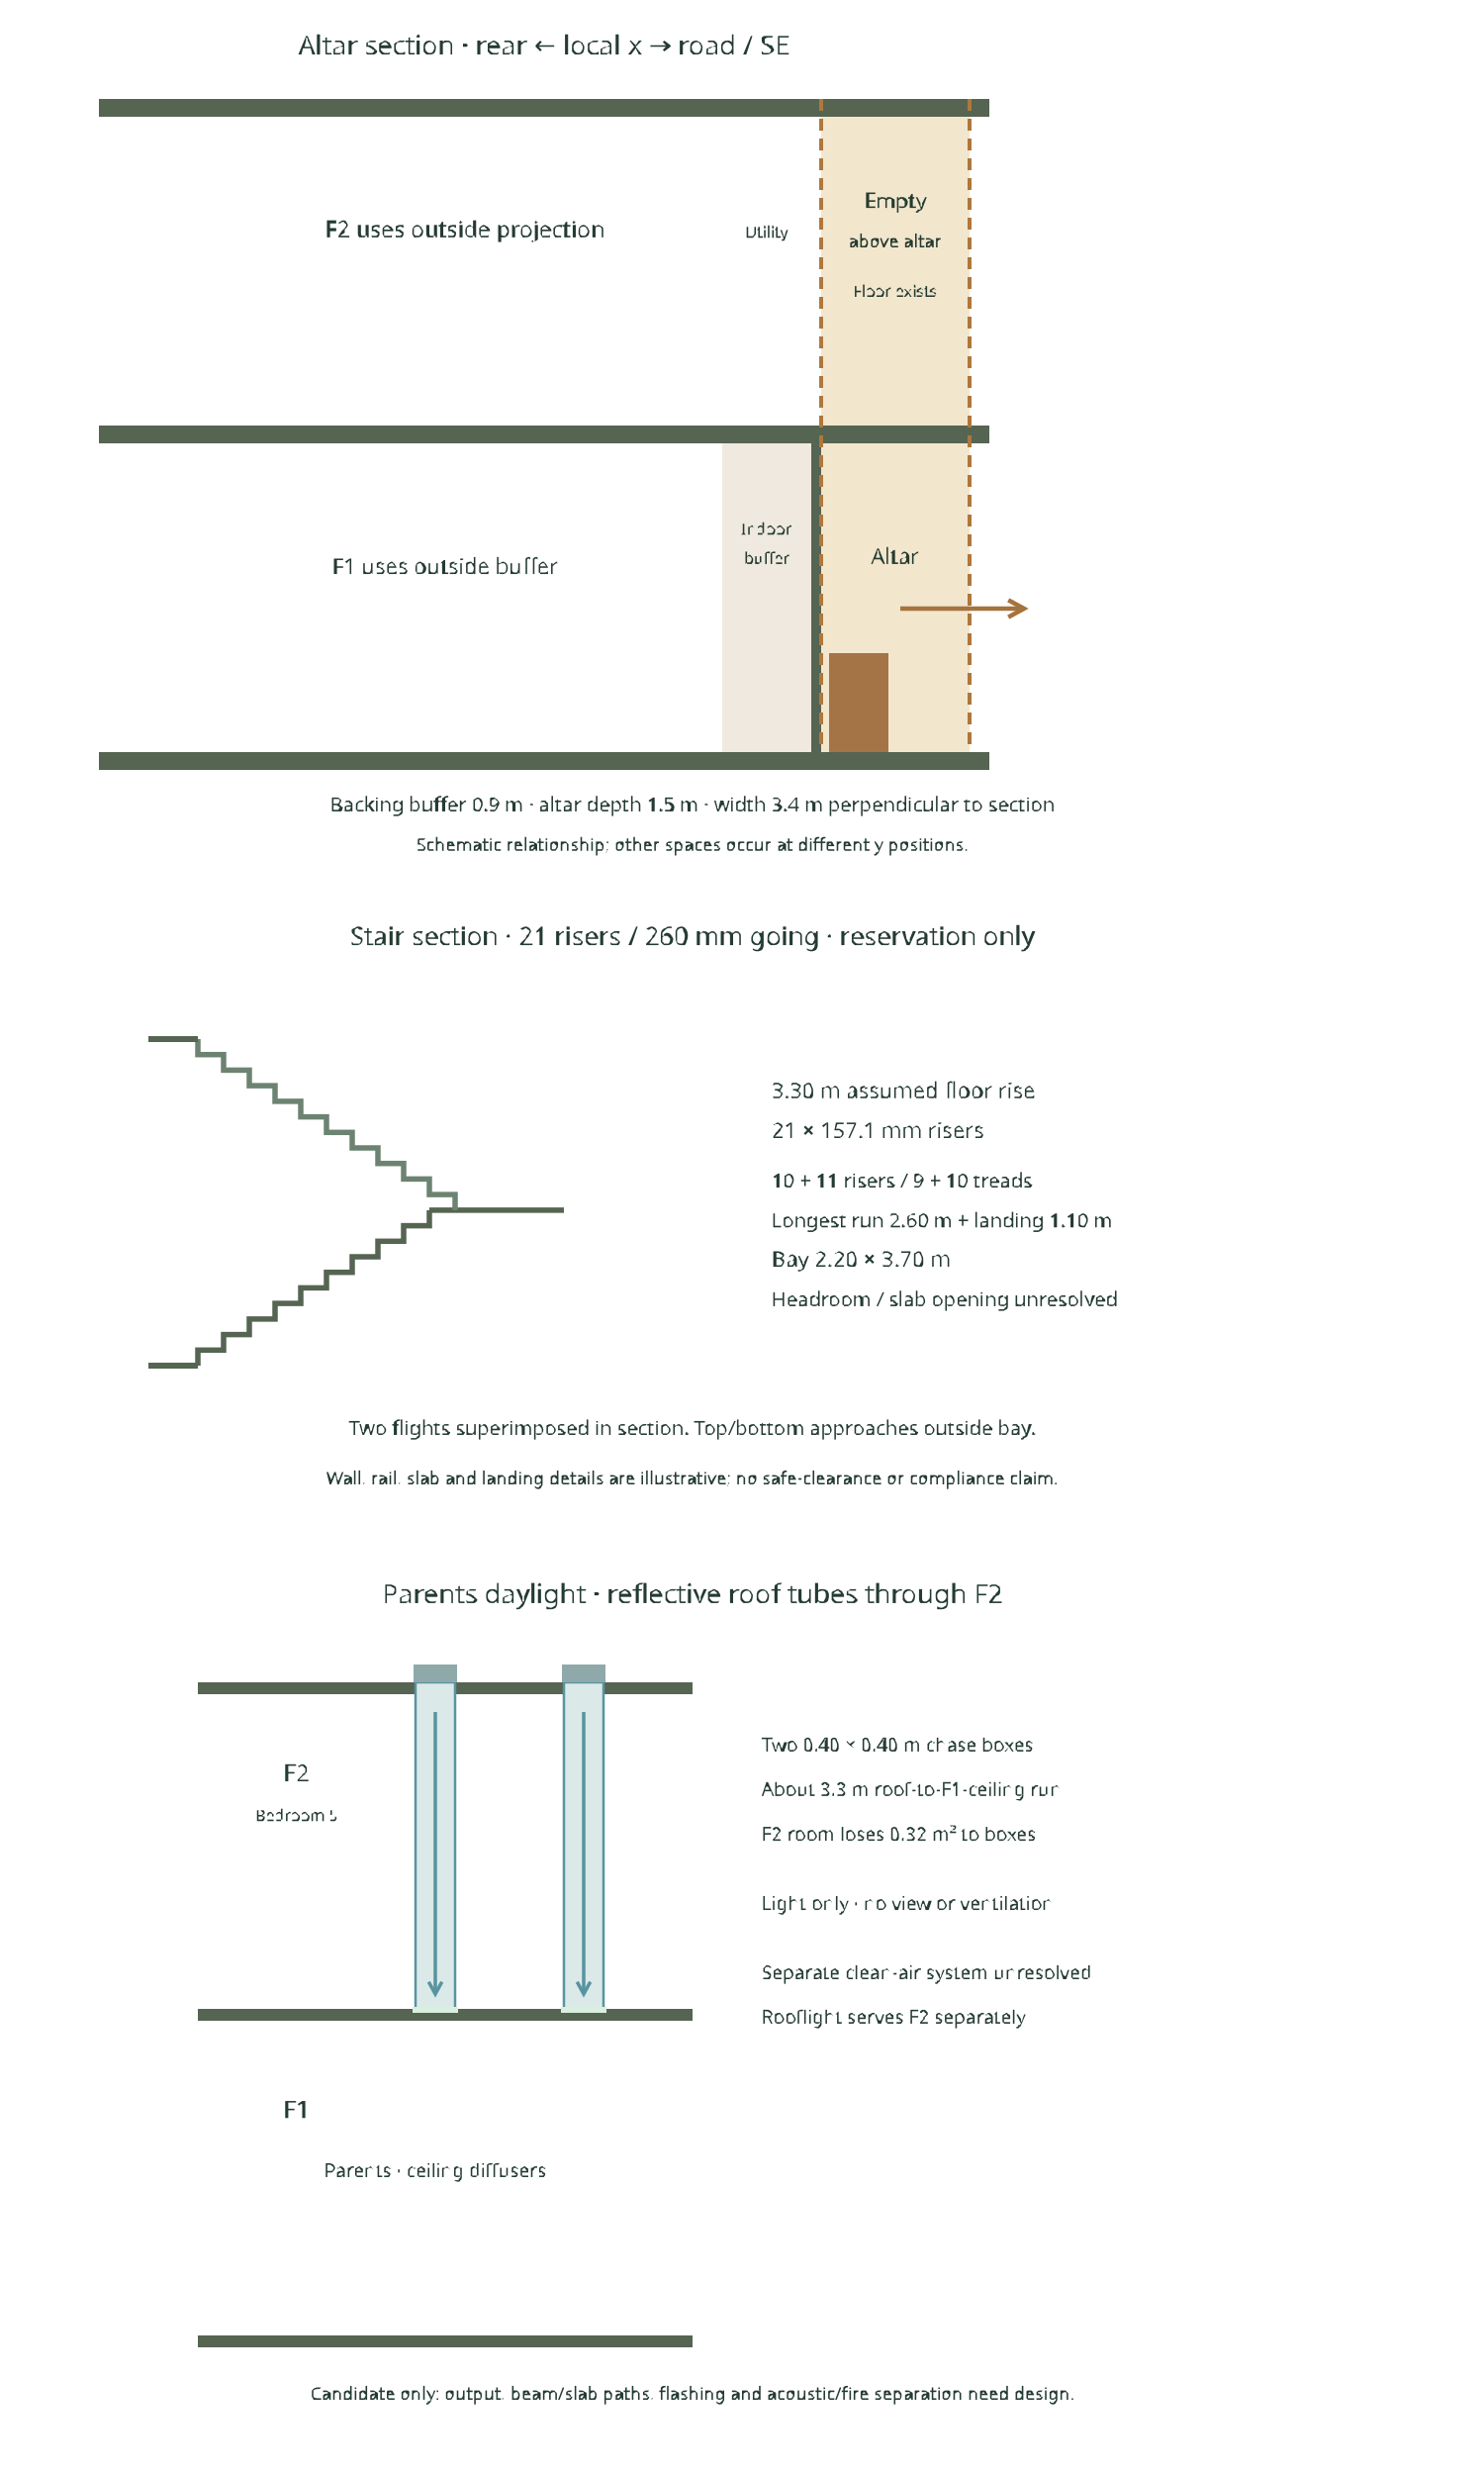
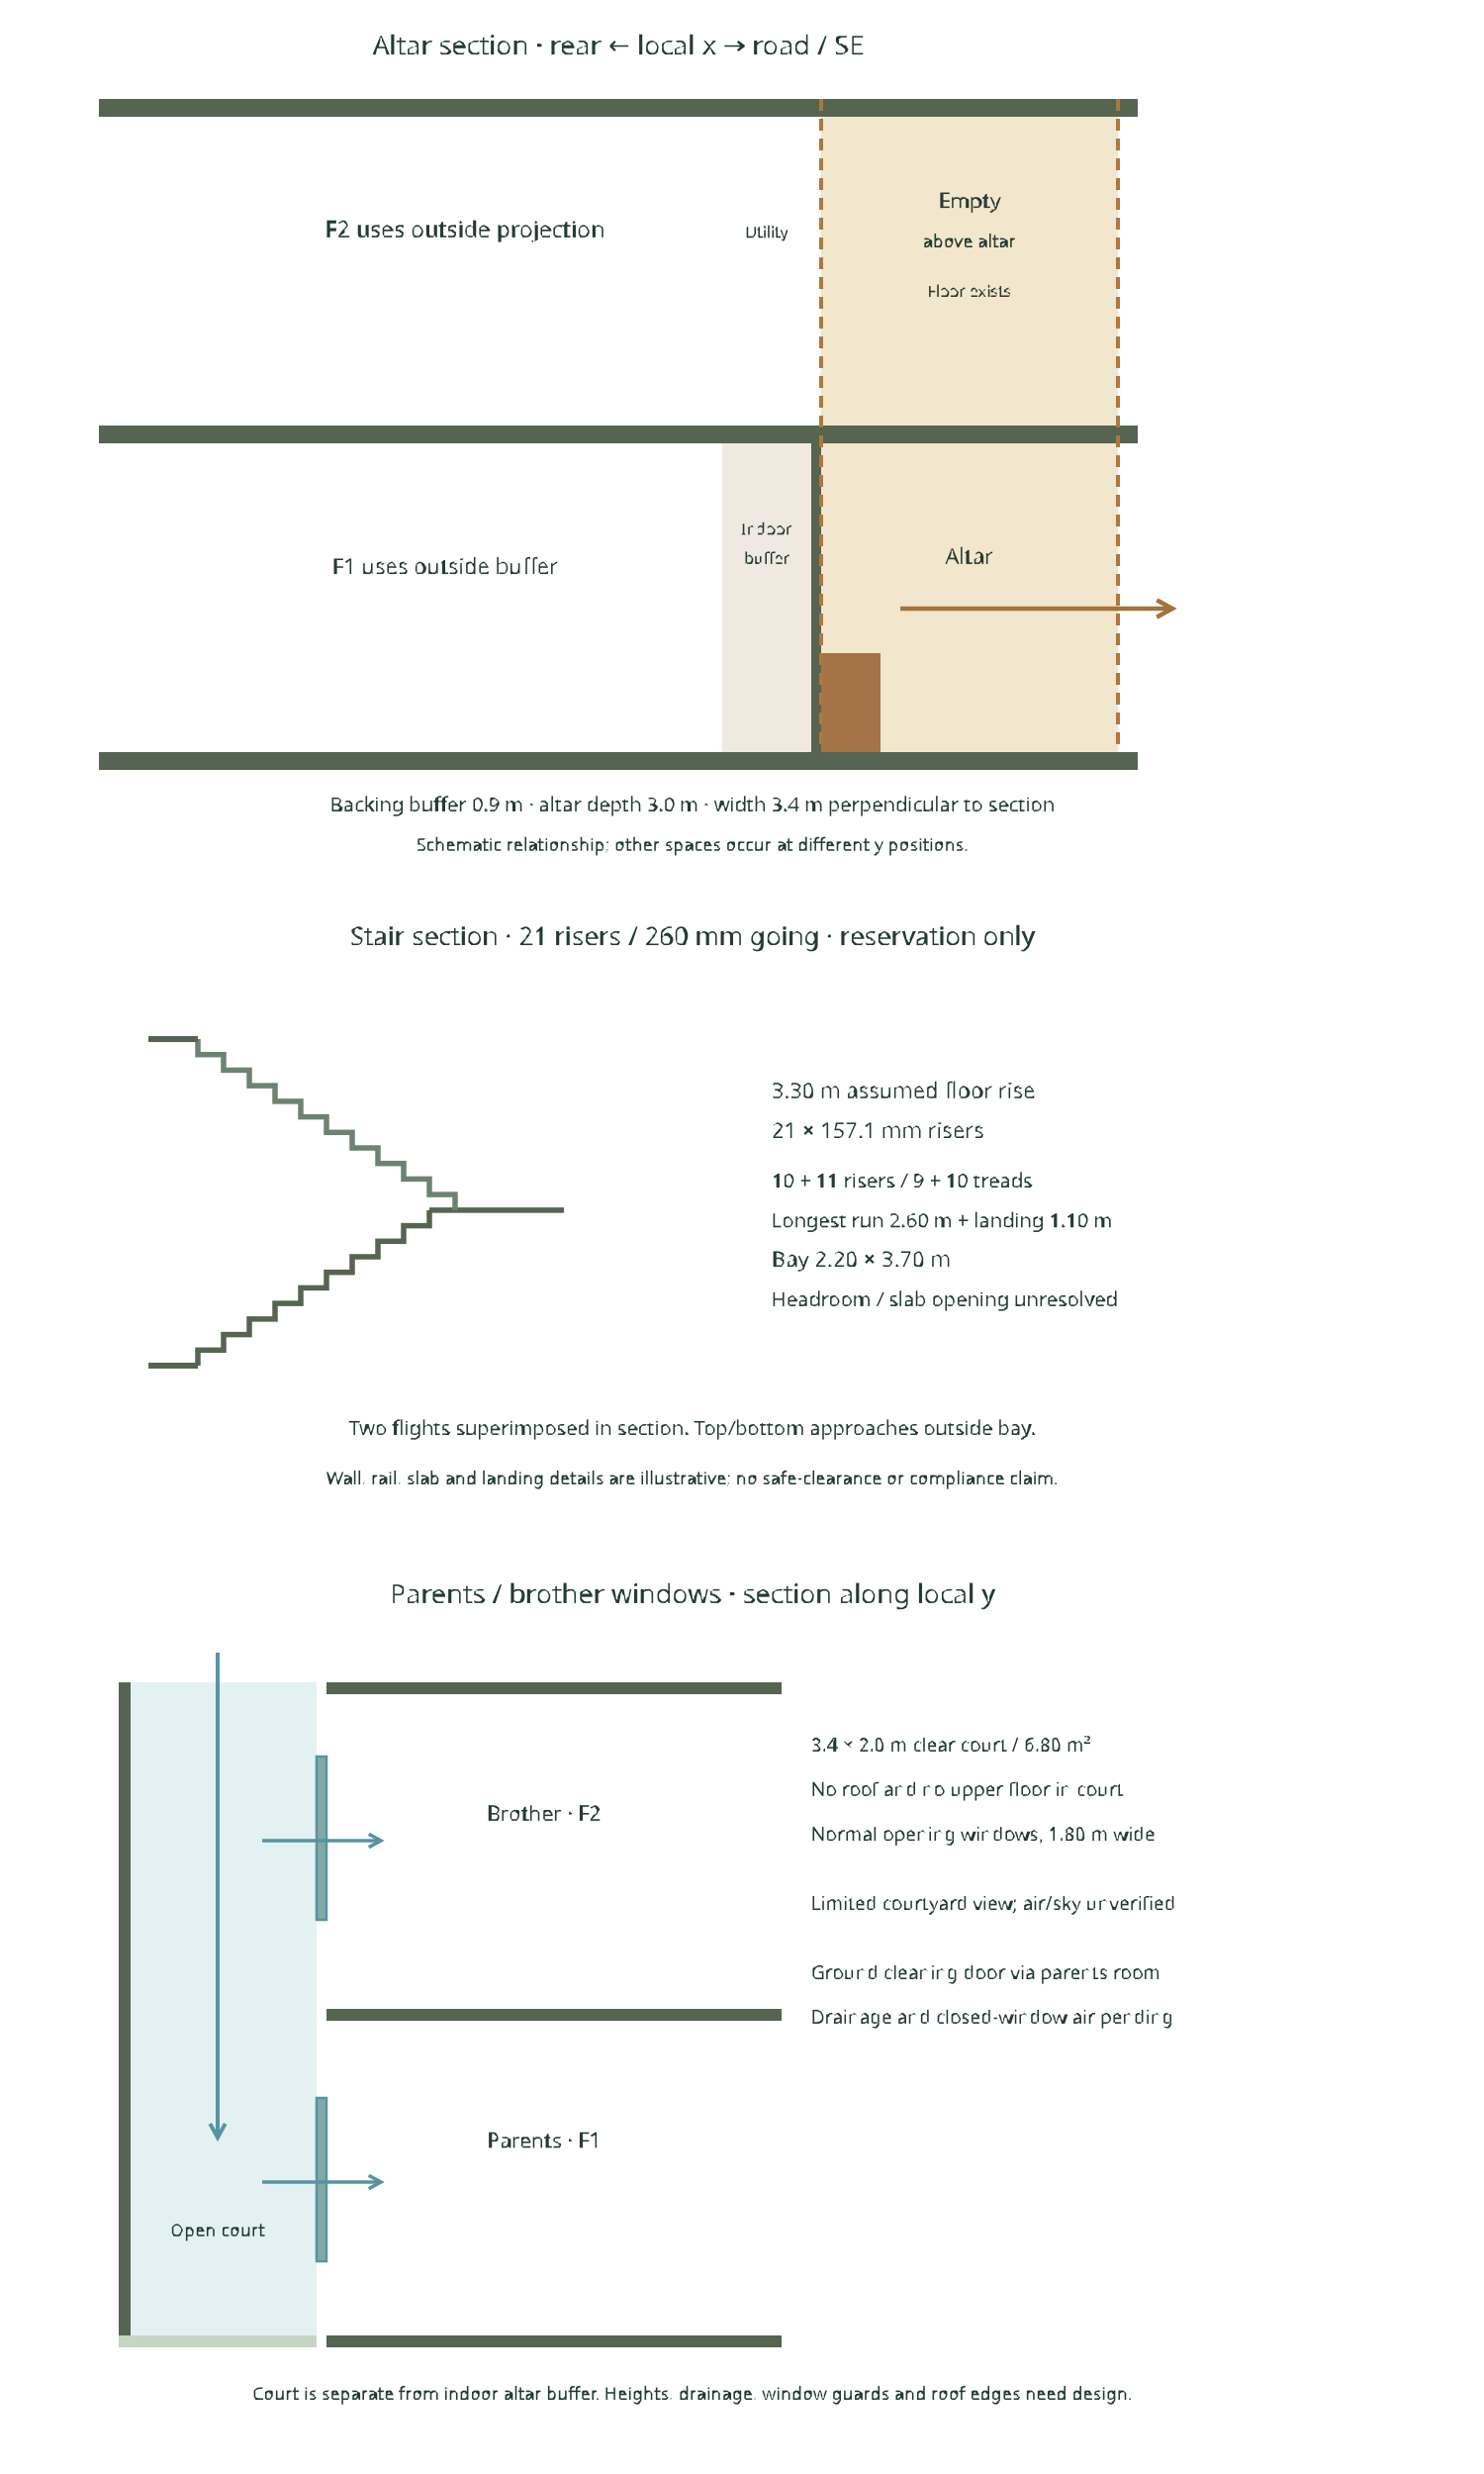
- <svg xmlns="http://www.w3.org/2000/svg" viewBox="-1 -1 15 25" class="drawing" role="img" aria-label="section conceptual drawing" data-revision="C07" data-option="02">
-   <text x="4.5" y="-0.45" font-size="0.27" text-anchor="middle" fill="#243b31" font-family="system-ui,sans-serif">Altar section · rear ← local x → road / SE</text>
-   <rect x="0" y="6.6" width="9" height="0.18" fill="#566452" stroke="none" stroke-width="0.025" />
-   <rect x="0" y="3.3" width="9" height="0.18" fill="#566452" stroke="none" stroke-width="0.025" />
-   <rect x="0" y="0" width="9" height="0.18" fill="#566452" stroke="none" stroke-width="0.025" />
-   <rect x="7.3" y="0.18" width="1.5" height="3.12" fill="#f2e6cd" stroke="none" stroke-width="0.025" />
+ <svg xmlns="http://www.w3.org/2000/svg" viewBox="-1 -1 15 25" class="drawing" role="img" aria-label="section conceptual drawing" data-revision="C09" data-option="02">
+   <text x="5.25" y="-0.45" font-size="0.27" text-anchor="middle" fill="#243b31" font-family="system-ui,sans-serif">Altar section · rear ← local x → road / SE</text>
+   <rect x="0" y="6.6" width="10.5" height="0.18" fill="#566452" stroke="none" stroke-width="0.025" />
+   <rect x="0" y="3.3" width="10.5" height="0.18" fill="#566452" stroke="none" stroke-width="0.025" />
+   <rect x="0" y="0" width="10.5" height="0.18" fill="#566452" stroke="none" stroke-width="0.025" />
+   <rect x="7.3" y="0.18" width="3" height="3.12" fill="#f2e6cd" stroke="none" stroke-width="0.025" />
  <rect x="6.3" y="3.48" width="0.9" height="3.12" fill="#efe9df" stroke="none" stroke-width="0.025" />
-   <rect x="7.3" y="3.48" width="1.5" height="3.12" fill="#f2e6cd" stroke="none" stroke-width="0.025" />
+   <rect x="7.3" y="3.48" width="3" height="3.12" fill="#f2e6cd" stroke="none" stroke-width="0.025" />
  <rect x="7.2" y="3.48" width="0.1" height="3.12" fill="#566452" stroke="none" stroke-width="0.025" />
-   <rect x="7.38" y="5.6" width="0.6" height="1" fill="#a47447" stroke="none" stroke-width="0.025" />
+   <rect x="7.3" y="5.6" width="0.6" height="1" fill="#a47447" stroke="none" stroke-width="0.025" />
  <line x1="7.3" y1="0" x2="7.3" y2="6.6" stroke="#ae783d" stroke-width="0.04" stroke-dasharray=".12 .08" />
-   <line x1="8.8" y1="0" x2="8.8" y2="6.6" stroke="#ae783d" stroke-width="0.04" stroke-dasharray=".12 .08" />
+   <line x1="10.3" y1="0" x2="10.3" y2="6.6" stroke="#ae783d" stroke-width="0.04" stroke-dasharray=".12 .08" />
  <text x="3.7" y="1.4" font-size="0.23" text-anchor="middle" fill="#243b31" font-family="system-ui,sans-serif">F2 uses outside projection</text>
  <text x="6.75" y="1.4" font-size="0.16" text-anchor="middle" fill="#243b31" font-family="system-ui,sans-serif">Utility</text>
-   <text x="8.05" y="1.1" font-size="0.21" text-anchor="middle" fill="#243b31" font-family="system-ui,sans-serif">Empty</text>
-   <text x="8.05" y="1.5" font-size="0.18" text-anchor="middle" fill="#243b31" font-family="system-ui,sans-serif">above altar</text>
-   <text x="8.05" y="2" font-size="0.16" text-anchor="middle" fill="#243b31" font-family="system-ui,sans-serif">Floor exists</text>
+   <text x="8.8" y="1.1" font-size="0.21" text-anchor="middle" fill="#243b31" font-family="system-ui,sans-serif">Empty</text>
+   <text x="8.8" y="1.5" font-size="0.18" text-anchor="middle" fill="#243b31" font-family="system-ui,sans-serif">above altar</text>
+   <text x="8.8" y="2" font-size="0.16" text-anchor="middle" fill="#243b31" font-family="system-ui,sans-serif">Floor exists</text>
  <text x="3.5" y="4.8" font-size="0.22" text-anchor="middle" fill="#243b31" font-family="system-ui,sans-serif">F1 uses outside buffer</text>
  <text x="6.75" y="4.4" font-size="0.16" text-anchor="middle" fill="#243b31" font-family="system-ui,sans-serif">Indoor</text>
  <text x="6.75" y="4.7" font-size="0.16" text-anchor="middle" fill="#243b31" font-family="system-ui,sans-serif">buffer</text>
-   <text x="8.05" y="4.7" font-size="0.22" text-anchor="middle" fill="#243b31" font-family="system-ui,sans-serif">Altar</text>
-   <line x1="8.1" y1="5.15" x2="9.35" y2="5.15" stroke="#a5733d" stroke-width="0.045" />
-   <polyline points="9.192,5.236 9.35,5.15 9.192,5.064" fill="none" stroke="#a5733d" stroke-width="0.045" />
-   <text x="6" y="7.2" font-size="0.2" text-anchor="middle" fill="#243b31" font-family="system-ui,sans-serif">Backing buffer 0.9 m · altar depth 1.5 m · width 3.4 m perpendicular to section</text>
+   <text x="8.8" y="4.7" font-size="0.22" text-anchor="middle" fill="#243b31" font-family="system-ui,sans-serif">Altar</text>
+   <line x1="8.1" y1="5.15" x2="10.85" y2="5.15" stroke="#a5733d" stroke-width="0.045" />
+   <polyline points="10.692,5.236 10.85,5.15 10.692,5.064" fill="none" stroke="#a5733d" stroke-width="0.045" />
+   <text x="6" y="7.2" font-size="0.2" text-anchor="middle" fill="#243b31" font-family="system-ui,sans-serif">Backing buffer 0.9 m · altar depth 3.0 m · width 3.4 m perpendicular to section</text>
  <text x="6" y="7.6" font-size="0.18" text-anchor="middle" fill="#243b31" font-family="system-ui,sans-serif">Schematic relationship; other spaces occur at different y positions.</text>
  <text x="6" y="8.55" font-size="0.26" text-anchor="middle" fill="#243b31" font-family="system-ui,sans-serif">Stair section · 21 risers / 260 mm going · reservation only</text>
  <line x1="0.5" y1="12.8" x2="1" y2="12.8" stroke="#566452" stroke-width="0.06" />
  <polyline points="1,12.8 1,12.643 1.26,12.643 1.26,12.486 1.52,12.486 1.52,12.329 1.78,12.329 1.78,12.171 2.04,12.171 2.04,12.014 2.3,12.014 2.3,11.857 2.56,11.857 2.56,11.7 2.82,11.7 2.82,11.543 3.08,11.543 3.08,11.386 3.34,11.386 3.34,11.229" fill="none" stroke="#566452" stroke-width="0.055" />
  <line x1="3.34" y1="11.229" x2="4.7" y2="11.229" stroke="#566452" stroke-width="0.055" />
  <polyline points="3.6,11.229 3.6,11.071 3.34,11.071 3.34,10.914 3.08,10.914 3.08,10.757 2.82,10.757 2.82,10.6 2.56,10.6 2.56,10.443 2.3,10.443 2.3,10.286 2.04,10.286 2.04,10.129 1.78,10.129 1.78,9.971 1.52,9.971 1.52,9.814 1.26,9.814 1.26,9.657 1,9.657 1,9.5" fill="none" stroke="#6d8372" stroke-width="0.055" />
  <line x1="0.5" y1="9.5" x2="1" y2="9.5" stroke="#566452" stroke-width="0.06" />
  <text x="6.8" y="10.1" font-size="0.22" text-anchor="start" fill="#243b31" font-family="system-ui,sans-serif">3.30 m assumed floor rise</text>
  <text x="6.8" y="10.5" font-size="0.22" text-anchor="start" fill="#243b31" font-family="system-ui,sans-serif">21 × 157.1 mm risers</text>
  <text x="6.8" y="11" font-size="0.2" text-anchor="start" fill="#243b31" font-family="system-ui,sans-serif">10 + 11 risers / 9 + 10 treads</text>
  <text x="6.8" y="11.4" font-size="0.2" text-anchor="start" fill="#243b31" font-family="system-ui,sans-serif">Longest run 2.60 m + landing 1.10 m</text>
  <text x="6.8" y="11.8" font-size="0.22" text-anchor="start" fill="#243b31" font-family="system-ui,sans-serif">Bay 2.20 × 3.70 m</text>
  <text x="6.8" y="12.2" font-size="0.2" text-anchor="start" fill="#243b31" font-family="system-ui,sans-serif">Headroom / slab opening unresolved</text>
  <text x="6" y="13.5" font-size="0.2" text-anchor="middle" fill="#243b31" font-family="system-ui,sans-serif">Two flights superimposed in section. Top/bottom approaches outside bay.</text>
  <text x="6" y="14" font-size="0.18" text-anchor="middle" fill="#243b31" font-family="system-ui,sans-serif">Wall, rail, slab and landing details are illustrative; no safe-clearance or compliance claim.</text>
-   <text x="6" y="15.2" font-size="0.27" text-anchor="middle" fill="#243b31" font-family="system-ui,sans-serif">Parents daylight · reflective roof tubes through F2</text>
-   <rect x="1" y="16" width="5" height="0.12" fill="#566452" stroke="none" stroke-width="0.025" />
-   <rect x="1" y="19.3" width="5" height="0.12" fill="#566452" stroke="none" stroke-width="0.025" />
-   <rect x="1" y="22.6" width="5" height="0.12" fill="#566452" stroke="none" stroke-width="0.025" />
-   <rect x="3.2" y="16" width="0.4" height="3.3" fill="#dbe9e8" stroke="#5794a0" stroke-width="0.025" />
-   <line x1="3.4" y1="16.3" x2="3.4" y2="19.15" stroke="#5794a0" stroke-width="0.035" />
-   <polyline points="3.333,19.027 3.4,19.15 3.467,19.027" fill="none" stroke="#5794a0" stroke-width="0.035" />
-   <rect x="3.18" y="15.82" width="0.44" height="0.18" fill="#8fa9aa" stroke="none" stroke-width="0.025" />
-   <rect x="3.17" y="19.28" width="0.46" height="0.06" fill="#d9f0df" stroke="none" stroke-width="0.025" />
-   <rect x="4.7" y="16" width="0.4" height="3.3" fill="#dbe9e8" stroke="#5794a0" stroke-width="0.025" />
-   <line x1="4.9" y1="16.3" x2="4.9" y2="19.15" stroke="#5794a0" stroke-width="0.035" />
-   <polyline points="4.833,19.027 4.9,19.15 4.967,19.027" fill="none" stroke="#5794a0" stroke-width="0.035" />
-   <rect x="4.68" y="15.82" width="0.44" height="0.18" fill="#8fa9aa" stroke="none" stroke-width="0.025" />
-   <rect x="4.67" y="19.28" width="0.46" height="0.06" fill="#d9f0df" stroke="none" stroke-width="0.025" />
-   <text x="2" y="17" font-size="0.24" text-anchor="middle" fill="#243b31" font-family="system-ui,sans-serif">F2</text>
-   <text x="2" y="17.4" font-size="0.16" text-anchor="middle" fill="#243b31" font-family="system-ui,sans-serif">Bedroom 5</text>
-   <text x="2" y="20.4" font-size="0.24" text-anchor="middle" fill="#243b31" font-family="system-ui,sans-serif">F1</text>
-   <text x="3.4" y="21" font-size="0.19" text-anchor="middle" fill="#243b31" font-family="system-ui,sans-serif">Parents · ceiling diffusers</text>
-   <text x="6.7" y="16.7" font-size="0.19" text-anchor="start" fill="#243b31" font-family="system-ui,sans-serif">Two 0.40 × 0.40 m chase boxes</text>
-   <text x="6.7" y="17.15" font-size="0.19" text-anchor="start" fill="#243b31" font-family="system-ui,sans-serif">About 3.3 m roof-to-F1-ceiling run</text>
-   <text x="6.7" y="17.6" font-size="0.19" text-anchor="start" fill="#243b31" font-family="system-ui,sans-serif">F2 room loses 0.32 m² to boxes</text>
-   <text x="6.7" y="18.3" font-size="0.19" text-anchor="start" fill="#243b31" font-family="system-ui,sans-serif">Light only · no view or ventilation</text>
-   <text x="6.7" y="19" font-size="0.19" text-anchor="start" fill="#243b31" font-family="system-ui,sans-serif">Separate clean-air system unresolved</text>
-   <text x="6.7" y="19.45" font-size="0.19" text-anchor="start" fill="#243b31" font-family="system-ui,sans-serif">Rooflight serves F2 separately</text>
-   <text x="6" y="23.25" font-size="0.18" text-anchor="middle" fill="#243b31" font-family="system-ui,sans-serif">Candidate only: output, beam/slab paths, flashing and acoustic/fire separation need design.</text>
+   <text x="6" y="15.2" font-size="0.27" text-anchor="middle" fill="#243b31" font-family="system-ui,sans-serif">Parents / brother windows · section along local y</text>
+   <rect x="0.2" y="22.6" width="2" height="0.12" fill="#c6d6c2" stroke="none" stroke-width="0.025" />
+   <rect x="2.3" y="22.6" width="4.6" height="0.12" fill="#566452" stroke="none" stroke-width="0.025" />
+   <rect x="2.3" y="19.3" width="4.6" height="0.12" fill="#566452" stroke="none" stroke-width="0.025" />
+   <rect x="2.3" y="16" width="4.6" height="0.12" fill="#566452" stroke="none" stroke-width="0.025" />
+   <rect x="0.2" y="16" width="0.12" height="6.6" fill="#566452" stroke="none" stroke-width="0.025" />
+   <rect x="0.32" y="16" width="1.88" height="6.6" fill="#e4f1f2" stroke="none" stroke-width="0.025" />
+   <rect x="2.2" y="20.2" width="0.1" height="1.65" fill="#81a9a5" stroke="#5794a0" stroke-width="0.025" />
+   <line x1="1.65" y1="21.05" x2="2.85" y2="21.05" stroke="#5794a0" stroke-width="0.035" />
+   <polyline points="2.727,21.117 2.85,21.05 2.727,20.983" fill="none" stroke="#5794a0" stroke-width="0.035" />
+   <rect x="2.2" y="16.75" width="0.1" height="1.65" fill="#81a9a5" stroke="#5794a0" stroke-width="0.025" />
+   <line x1="1.65" y1="17.6" x2="2.85" y2="17.6" stroke="#5794a0" stroke-width="0.035" />
+   <polyline points="2.727,17.667 2.85,17.6 2.727,17.533" fill="none" stroke="#5794a0" stroke-width="0.035" />
+   <line x1="1.2" y1="15.7" x2="1.2" y2="20.6" stroke="#5794a0" stroke-width="0.04" />
+   <polyline points="1.123,20.46 1.2,20.6 1.277,20.46" fill="none" stroke="#5794a0" stroke-width="0.04" />
+   <text x="1.2" y="21.6" font-size="0.18" text-anchor="middle" fill="#243b31" font-family="system-ui,sans-serif">Open court</text>
+   <text x="4.5" y="17.4" font-size="0.21" text-anchor="middle" fill="#243b31" font-family="system-ui,sans-serif">Brother · F2</text>
+   <text x="4.5" y="20.7" font-size="0.21" text-anchor="middle" fill="#243b31" font-family="system-ui,sans-serif">Parents · F1</text>
+   <text x="7.2" y="16.7" font-size="0.19" text-anchor="start" fill="#243b31" font-family="system-ui,sans-serif">3.4 × 2.0 m clear court / 6.80 m²</text>
+   <text x="7.2" y="17.15" font-size="0.19" text-anchor="start" fill="#243b31" font-family="system-ui,sans-serif">No roof and no upper floor in court</text>
+   <text x="7.2" y="17.6" font-size="0.19" text-anchor="start" fill="#243b31" font-family="system-ui,sans-serif">Normal opening windows, 1.80 m wide</text>
+   <text x="7.2" y="18.3" font-size="0.19" text-anchor="start" fill="#243b31" font-family="system-ui,sans-serif">Limited courtyard view; air/sky unverified</text>
+   <text x="7.2" y="19" font-size="0.19" text-anchor="start" fill="#243b31" font-family="system-ui,sans-serif">Ground cleaning door via parents room</text>
+   <text x="7.2" y="19.45" font-size="0.19" text-anchor="start" fill="#243b31" font-family="system-ui,sans-serif">Drainage and closed-window air pending</text>
+   <text x="6" y="23.25" font-size="0.18" text-anchor="middle" fill="#243b31" font-family="system-ui,sans-serif">Court is separate from indoor altar buffer. Heights, drainage, window guards and roof edges need design.</text>
</svg>
